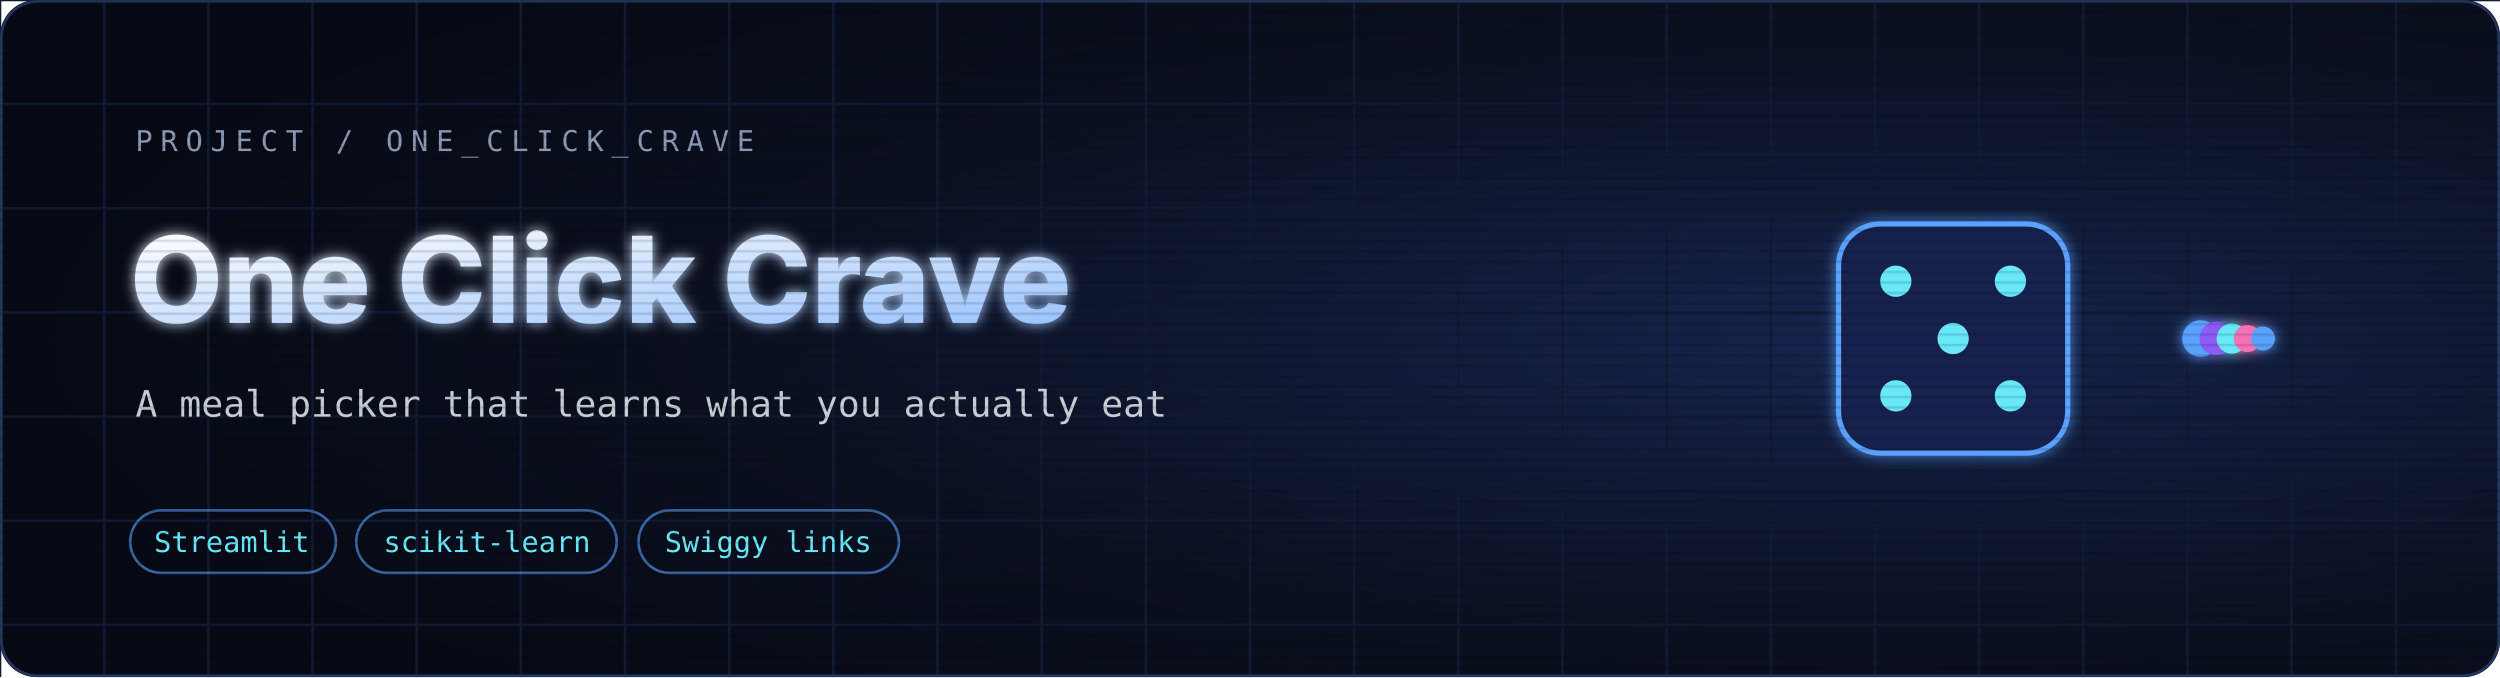
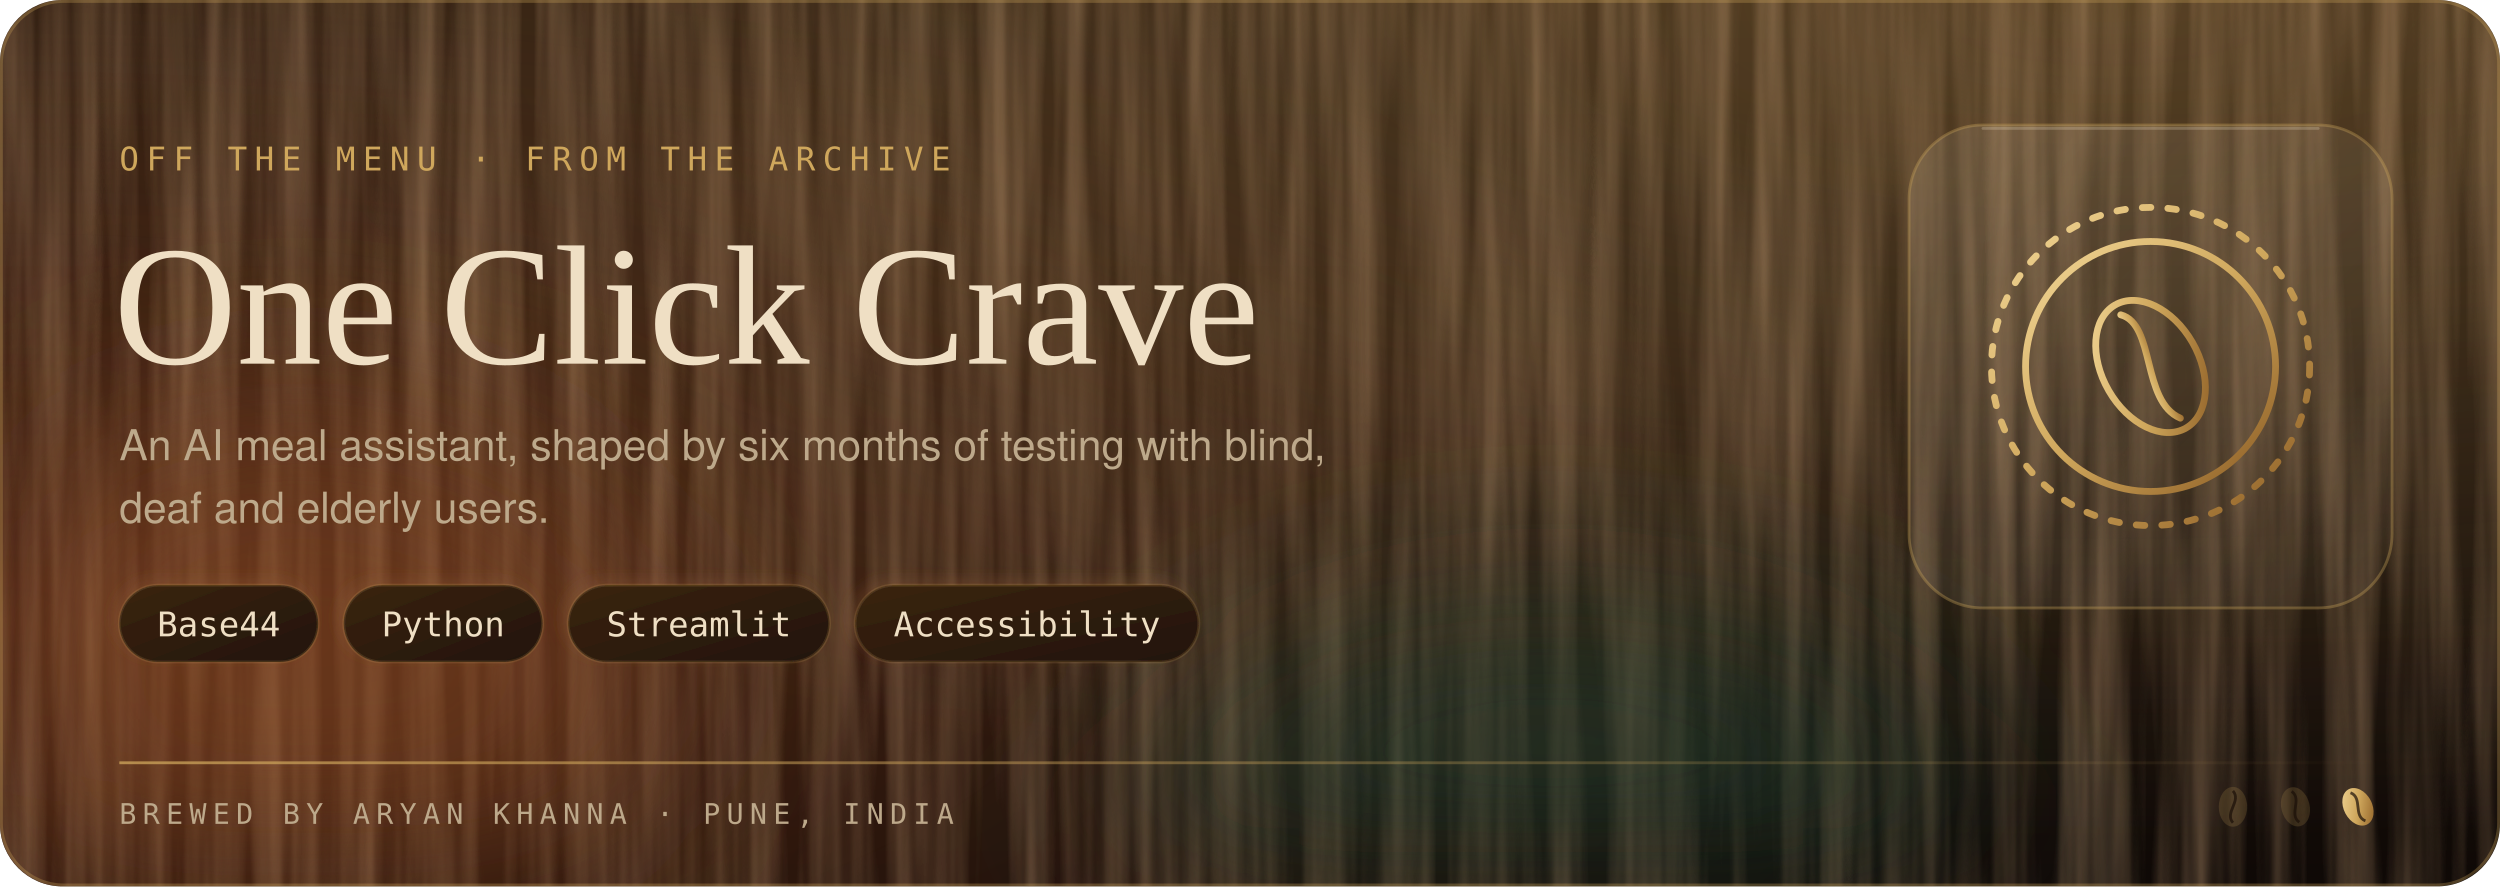
- <svg xmlns="http://www.w3.org/2000/svg" viewBox="0 0 960 260" width="100%" role="img" aria-label="One Click Crave: A meal picker that learns what you actually eat">
+ <svg xmlns="http://www.w3.org/2000/svg" viewBox="0 0 880 312" width="100%" role="img" aria-label="One Click Crave: An AI meal assistant, shaped by six months of testing with blind, deaf and elderly users.">
  <defs>
-     <radialGradient id="bgg" cx=".75" cy=".5" r=".75">
-       <stop offset="0" stop-color="#16244d" />
-       <stop offset=".6" stop-color="#0b1020" />
-       <stop offset="1" stop-color="#070a14" />
+     <linearGradient id="wall" x1="0" y1="0" x2="0" y2="1">
+       <stop offset="0" stop-color="#24150c" />
+       <stop offset=".6" stop-color="#170e09" />
+       <stop offset="1" stop-color="#0f0906" />
+     </linearGradient>
+     <radialGradient id="lamp" cx=".84" cy="0" r=".95">
+       <stop offset="0" stop-color="#cfa75c" stop-opacity=".30" />
+       <stop offset="1" stop-color="#cfa75c" stop-opacity="0" />
    </radialGradient>
-     <linearGradient id="ng" x1="0" y1="0" x2="1" y2="1">
-       <stop offset="0" stop-color="#fff" />
-       <stop offset="1" stop-color="#9cc4ff" />
+     <radialGradient id="ember" cx="0" cy=".7" r=".8">
+       <stop offset="0" stop-color="#7a3a1e" stop-opacity=".55" />
+       <stop offset="1" stop-color="#7a3a1e" stop-opacity="0" />
+     </radialGradient>
+     <linearGradient id="glass" x1="0" y1="0" x2="1" y2="1">
+       <stop offset="0" stop-color="#efdfc4" stop-opacity=".13" />
+       <stop offset="1" stop-color="#efdfc4" stop-opacity=".03" />
    </linearGradient>
-     <filter id="glow" x="-30%" y="-30%" width="160%" height="160%">
-       <feGaussianBlur stdDeviation="2.5" result="b" />
-       <feMerge>
-         <feMergeNode in="b" />
-         <feMergeNode in="SourceGraphic" />
-       </feMerge>
+     <linearGradient id="green" x1="0" y1="0" x2="1" y2="1">
+       <stop offset="0" stop-color="#1d4435" stop-opacity=".85" />
+       <stop offset="1" stop-color="#efdfc4" stop-opacity=".04" />
+     </linearGradient>
+     <linearGradient id="brass" x1="0" y1="0" x2="1" y2="1">
+       <stop offset="0" stop-color="#f3d898" />
+       <stop offset=".5" stop-color="#cfa75c" />
+       <stop offset="1" stop-color="#8a5a22" />
+     </linearGradient>
+     <linearGradient id="neo" x1="0" y1="0" x2="1" y2="1">
+       <stop offset="0" stop-color="#3a2411" />
+       <stop offset="1" stop-color="#22140b" />
+     </linearGradient>
+     <linearGradient id="fade" x1="0" y1="0" x2="1" y2="0">
+       <stop offset="0" stop-color="#cfa75c" stop-opacity=".75" />
+       <stop offset="1" stop-color="#cfa75c" stop-opacity="0" />
+     </linearGradient>
+     <filter id="grain" x="0" y="0" width="100%" height="100%">
+       <feTurbulence type="fractalNoise" baseFrequency=".11 .005" numOctaves="3" seed="7" />
+       <feColorMatrix values="0 0 0 0 .62  0 0 0 0 .38  0 0 0 0 .2  1.4 0 0 0 -.42" />
    </filter>
-     <pattern id="scan" width="4" height="4" patternUnits="userSpaceOnUse">
-       <rect width="4" height="1" fill="#000" opacity=".12" />
-     </pattern>
+     <filter id="blur" x="-60%" y="-60%" width="220%" height="220%">
+       <feGaussianBlur stdDeviation="36" />
+     </filter>
+     <filter id="lift" x="-20%" y="-40%" width="140%" height="190%">
+       <feDropShadow dx="3" dy="4" stdDeviation="4" flood-color="#000" flood-opacity=".6" />
+       <feDropShadow dx="-2" dy="-2" stdDeviation="2.5" flood-color="#96623a" flood-opacity=".26" />
+     </filter>
+     <clipPath id="clip">
+       <rect width="880" height="312" rx="22" />
+     </clipPath>
  </defs>
-   <rect width="960" height="260" rx="14" fill="url(#bgg)" />
-   <path d="M0 0V260" stroke="#101a33" />
-   <path d="M40 0V260" stroke="#101a33" />
-   <path d="M80 0V260" stroke="#101a33" />
-   <path d="M120 0V260" stroke="#101a33" />
-   <path d="M160 0V260" stroke="#101a33" />
-   <path d="M200 0V260" stroke="#101a33" />
-   <path d="M240 0V260" stroke="#101a33" />
-   <path d="M280 0V260" stroke="#101a33" />
-   <path d="M320 0V260" stroke="#101a33" />
-   <path d="M360 0V260" stroke="#101a33" />
-   <path d="M400 0V260" stroke="#101a33" />
-   <path d="M440 0V260" stroke="#101a33" />
-   <path d="M480 0V260" stroke="#101a33" />
-   <path d="M520 0V260" stroke="#101a33" />
-   <path d="M560 0V260" stroke="#101a33" />
-   <path d="M600 0V260" stroke="#101a33" />
-   <path d="M640 0V260" stroke="#101a33" />
-   <path d="M680 0V260" stroke="#101a33" />
-   <path d="M720 0V260" stroke="#101a33" />
-   <path d="M760 0V260" stroke="#101a33" />
-   <path d="M800 0V260" stroke="#101a33" />
-   <path d="M840 0V260" stroke="#101a33" />
-   <path d="M880 0V260" stroke="#101a33" />
-   <path d="M920 0V260" stroke="#101a33" />
-   <path d="M0 0H960" stroke="#101a33" />
-   <path d="M0 40H960" stroke="#101a33" />
-   <path d="M0 80H960" stroke="#101a33" />
-   <path d="M0 120H960" stroke="#101a33" />
-   <path d="M0 160H960" stroke="#101a33" />
-   <path d="M0 200H960" stroke="#101a33" />
-   <path d="M0 240H960" stroke="#101a33" />
-   <circle cx="527" cy="195" r="1.3" fill="#67e8f9" opacity="0">
-     <animate attributeName="opacity" values="0;0.83;0" dur="3.501s" begin="4.828s" repeatCount="indefinite" />
-   </circle>
-   <circle cx="544" cy="194" r="0.9" fill="#5aa2ff" opacity="0">
-     <animate attributeName="opacity" values="0;0.58;0" dur="5.011s" begin="2.926s" repeatCount="indefinite" />
-   </circle>
-   <circle cx="720" cy="95" r="1.3" fill="#e6edf3" opacity="0">
-     <animate attributeName="opacity" values="0;0.45;0" dur="4.233s" begin="3.655s" repeatCount="indefinite" />
-   </circle>
-   <circle cx="327" cy="129" r="0.6" fill="#e6edf3" opacity="0">
-     <animate attributeName="opacity" values="0;0.89;0" dur="2.775s" begin="1.704s" repeatCount="indefinite" />
-   </circle>
-   <circle cx="543" cy="124" r="0.9" fill="#e6edf3" opacity="0">
-     <animate attributeName="opacity" values="0;0.55;0" dur="4.518s" begin="3.371s" repeatCount="indefinite" />
-   </circle>
-   <circle cx="125" cy="190" r="0.9" fill="#67e8f9" opacity="0">
-     <animate attributeName="opacity" values="0;0.56;0" dur="4.666s" begin="0.178s" repeatCount="indefinite" />
-   </circle>
-   <circle cx="745" cy="200" r="0.9" fill="#5aa2ff" opacity="0">
-     <animate attributeName="opacity" values="0;0.68;0" dur="2.657s" begin="4.131s" repeatCount="indefinite" />
-   </circle>
-   <circle cx="110" cy="88" r="0.9" fill="#e6edf3" opacity="0">
-     <animate attributeName="opacity" values="0;0.44;0" dur="3.922s" begin="0.989s" repeatCount="indefinite" />
-   </circle>
-   <circle cx="372" cy="2" r="1.3" fill="#5aa2ff" opacity="0">
-     <animate attributeName="opacity" values="0;0.51;0" dur="5.251s" begin="4.067s" repeatCount="indefinite" />
-   </circle>
-   <circle cx="17" cy="173" r="0.6" fill="#e6edf3" opacity="0">
-     <animate attributeName="opacity" values="0;0.87;0" dur="3.114s" begin="0.644s" repeatCount="indefinite" />
-   </circle>
-   <circle cx="857" cy="160" r="0.6" fill="#5aa2ff" opacity="0">
-     <animate attributeName="opacity" values="0;0.63;0" dur="5.401s" begin="0.826s" repeatCount="indefinite" />
-   </circle>
-   <circle cx="723" cy="76" r="0.9" fill="#5aa2ff" opacity="0">
-     <animate attributeName="opacity" values="0;0.60;0" dur="2.688s" begin="1.949s" repeatCount="indefinite" />
-   </circle>
-   <circle cx="501" cy="161" r="1.3" fill="#5aa2ff" opacity="0">
-     <animate attributeName="opacity" values="0;0.48;0" dur="4.62s" begin="1.45s" repeatCount="indefinite" />
-   </circle>
-   <circle cx="864" cy="26" r="1.3" fill="#e6edf3" opacity="0">
-     <animate attributeName="opacity" values="0;0.70;0" dur="5.446s" begin="3.657s" repeatCount="indefinite" />
-   </circle>
-   <circle cx="943" cy="248" r="0.9" fill="#e6edf3" opacity="0">
-     <animate attributeName="opacity" values="0;0.63;0" dur="4.643s" begin="2.297s" repeatCount="indefinite" />
-   </circle>
-   <circle cx="225" cy="248" r="0.9" fill="#5aa2ff" opacity="0">
-     <animate attributeName="opacity" values="0;0.84;0" dur="3.067s" begin="2.278s" repeatCount="indefinite" />
-   </circle>
-   <circle cx="233" cy="214" r="0.9" fill="#e6edf3" opacity="0">
-     <animate attributeName="opacity" values="0;0.52;0" dur="5.996s" begin="2.061s" repeatCount="indefinite" />
-   </circle>
-   <circle cx="446" cy="182" r="0.6" fill="#5aa2ff" opacity="0">
-     <animate attributeName="opacity" values="0;0.80;0" dur="4.914s" begin="2.467s" repeatCount="indefinite" />
-   </circle>
-   <circle cx="767" cy="228" r="0.6" fill="#5aa2ff" opacity="0">
-     <animate attributeName="opacity" values="0;0.66;0" dur="5.236s" begin="3.381s" repeatCount="indefinite" />
-   </circle>
-   <circle cx="924" cy="199" r="0.6" fill="#e6edf3" opacity="0">
-     <animate attributeName="opacity" values="0;0.50;0" dur="3.229s" begin="3.634s" repeatCount="indefinite" />
-   </circle>
-   <circle cx="711" cy="202" r="0.9" fill="#67e8f9" opacity="0">
-     <animate attributeName="opacity" values="0;0.78;0" dur="3.017s" begin="2.206s" repeatCount="indefinite" />
-   </circle>
-   <circle cx="425" cy="159" r="0.6" fill="#5aa2ff" opacity="0">
-     <animate attributeName="opacity" values="0;0.75;0" dur="5.841s" begin="4.43s" repeatCount="indefinite" />
-   </circle>
-   <circle cx="707" cy="219" r="0.9" fill="#e6edf3" opacity="0">
-     <animate attributeName="opacity" values="0;0.77;0" dur="3.203s" begin="4.583s" repeatCount="indefinite" />
-   </circle>
-   <circle cx="45" cy="44" r="0.9" fill="#67e8f9" opacity="0">
-     <animate attributeName="opacity" values="0;0.89;0" dur="3.509s" begin="0.408s" repeatCount="indefinite" />
-   </circle>
-   <circle cx="540" cy="191" r="1.3" fill="#e6edf3" opacity="0">
-     <animate attributeName="opacity" values="0;0.82;0" dur="5.449s" begin="2.139s" repeatCount="indefinite" />
-   </circle>
-   <circle cx="334" cy="3" r="1.3" fill="#e6edf3" opacity="0">
-     <animate attributeName="opacity" values="0;0.75;0" dur="4.214s" begin="1.534s" repeatCount="indefinite" />
-   </circle>
-   <circle cx="316" cy="104" r="0.6" fill="#5aa2ff" opacity="0">
-     <animate attributeName="opacity" values="0;0.68;0" dur="3.029s" begin="2.569s" repeatCount="indefinite" />
-   </circle>
-   <circle cx="537" cy="232" r="0.6" fill="#e6edf3" opacity="0">
-     <animate attributeName="opacity" values="0;0.83;0" dur="5.631s" begin="3.549s" repeatCount="indefinite" />
-   </circle>
-   <circle cx="607" cy="101" r="0.9" fill="#e6edf3" opacity="0">
-     <animate attributeName="opacity" values="0;0.43;0" dur="4.322s" begin="2.844s" repeatCount="indefinite" />
-   </circle>
-   <circle cx="64" cy="184" r="0.9" fill="#e6edf3" opacity="0">
-     <animate attributeName="opacity" values="0;0.44;0" dur="3.813s" begin="4.973s" repeatCount="indefinite" />
-   </circle>
-   <circle cx="72" cy="92" r="0.9" fill="#5aa2ff" opacity="0">
-     <animate attributeName="opacity" values="0;0.48;0" dur="5.813s" begin="1.383s" repeatCount="indefinite" />
-   </circle>
-   <circle cx="187" cy="115" r="0.6" fill="#5aa2ff" opacity="0">
-     <animate attributeName="opacity" values="0;0.64;0" dur="3.121s" begin="2.469s" repeatCount="indefinite" />
-   </circle>
-   <circle cx="139" cy="226" r="1.3" fill="#e6edf3" opacity="0">
-     <animate attributeName="opacity" values="0;0.72;0" dur="3.279s" begin="0.216s" repeatCount="indefinite" />
-   </circle>
-   <circle cx="232" cy="131" r="0.6" fill="#5aa2ff" opacity="0">
-     <animate attributeName="opacity" values="0;0.49;0" dur="5.75s" begin="1.472s" repeatCount="indefinite" />
-   </circle>
-   <circle cx="178" cy="211" r="0.9" fill="#5aa2ff" opacity="0">
-     <animate attributeName="opacity" values="0;0.56;0" dur="5.886s" begin="3.766s" repeatCount="indefinite" />
-   </circle>
-   <circle cx="394" cy="81" r="0.9" fill="#67e8f9" opacity="0">
-     <animate attributeName="opacity" values="0;0.88;0" dur="3.799s" begin="4.293s" repeatCount="indefinite" />
-   </circle>
-   <circle cx="912" cy="46" r="0.9" fill="#e6edf3" opacity="0">
-     <animate attributeName="opacity" values="0;0.85;0" dur="5.541s" begin="1.073s" repeatCount="indefinite" />
-   </circle>
-   <circle cx="203" cy="224" r="0.6" fill="#67e8f9" opacity="0">
-     <animate attributeName="opacity" values="0;0.49;0" dur="3.097s" begin="1.402s" repeatCount="indefinite" />
-   </circle>
-   <circle cx="434" cy="36" r="0.6" fill="#5aa2ff" opacity="0">
-     <animate attributeName="opacity" values="0;0.89;0" dur="4.164s" begin="2.322s" repeatCount="indefinite" />
-   </circle>
-   <circle cx="283" cy="259" r="1.3" fill="#e6edf3" opacity="0">
-     <animate attributeName="opacity" values="0;0.64;0" dur="2.971s" begin="3.655s" repeatCount="indefinite" />
-   </circle>
-   <circle cx="326" cy="236" r="0.6" fill="#67e8f9" opacity="0">
-     <animate attributeName="opacity" values="0;0.69;0" dur="5.193s" begin="3.085s" repeatCount="indefinite" />
-   </circle>
-   <circle cx="920" cy="257" r="1.3" fill="#e6edf3" opacity="0">
-     <animate attributeName="opacity" values="0;0.43;0" dur="3.146s" begin="0.704s" repeatCount="indefinite" />
-   </circle>
-   <circle cx="686" cy="148" r="0.6" fill="#e6edf3" opacity="0">
-     <animate attributeName="opacity" values="0;0.50;0" dur="3.373s" begin="3.93s" repeatCount="indefinite" />
-   </circle>
-   <circle cx="127" cy="66" r="1.3" fill="#e6edf3" opacity="0">
-     <animate attributeName="opacity" values="0;0.48;0" dur="5.853s" begin="1.627s" repeatCount="indefinite" />
-   </circle>
-   <circle cx="245" cy="164" r="0.9" fill="#5aa2ff" opacity="0">
-     <animate attributeName="opacity" values="0;0.88;0" dur="4.383s" begin="1.999s" repeatCount="indefinite" />
-   </circle>
-   <circle cx="369" cy="67" r="0.6" fill="#5aa2ff" opacity="0">
-     <animate attributeName="opacity" values="0;0.64;0" dur="4.903s" begin="1.283s" repeatCount="indefinite" />
-   </circle>
-   <circle cx="489" cy="132" r="0.9" fill="#e6edf3" opacity="0">
-     <animate attributeName="opacity" values="0;0.51;0" dur="4.448s" begin="1.729s" repeatCount="indefinite" />
-   </circle>
-   <circle cx="422" cy="205" r="1.3" fill="#e6edf3" opacity="0">
-     <animate attributeName="opacity" values="0;0.80;0" dur="5.209s" begin="3.01s" repeatCount="indefinite" />
-   </circle>
-   <circle cx="183" cy="225" r="1.3" fill="#67e8f9" opacity="0">
-     <animate attributeName="opacity" values="0;0.81;0" dur="2.77s" begin="3.24s" repeatCount="indefinite" />
-   </circle>
-   <circle cx="564" cy="219" r="1.3" fill="#e6edf3" opacity="0">
-     <animate attributeName="opacity" values="0;0.81;0" dur="4.422s" begin="4.656s" repeatCount="indefinite" />
-   </circle>
-   <circle cx="673" cy="42" r="1.3" fill="#67e8f9" opacity="0">
-     <animate attributeName="opacity" values="0;0.89;0" dur="2.87s" begin="1.238s" repeatCount="indefinite" />
-   </circle>
-   <circle cx="795" cy="137" r="0.6" fill="#67e8f9" opacity="0">
-     <animate attributeName="opacity" values="0;0.85;0" dur="5.548s" begin="2.826s" repeatCount="indefinite" />
-   </circle>
-   <circle cx="364" cy="220" r="0.9" fill="#67e8f9" opacity="0">
-     <animate attributeName="opacity" values="0;0.51;0" dur="5.116s" begin="4.226s" repeatCount="indefinite" />
-   </circle>
-   <circle cx="315" cy="83" r="0.9" fill="#5aa2ff" opacity="0">
-     <animate attributeName="opacity" values="0;0.47;0" dur="3.142s" begin="2.428s" repeatCount="indefinite" />
-   </circle>
-   <circle cx="721" cy="182" r="1.3" fill="#e6edf3" opacity="0">
-     <animate attributeName="opacity" values="0;0.41;0" dur="4.454s" begin="3.473s" repeatCount="indefinite" />
-   </circle>
-   <rect x=".5" y=".5" width="959" height="259" rx="14" fill="none" stroke="#25375f" />
-   <g font-family="JetBrains Mono, ui-monospace, Menlo, Consolas, monospace">
-     <text x="52" y="58" font-size="11" fill="#8b98b5" letter-spacing="3">PROJECT / ONE_CLICK_CRAVE</text>
-     <text x="50" y="124" font-size="46" font-weight="800" fill="url(#ng)" filter="url(#glow)" font-family="Inter, 'Segoe UI', Helvetica, Arial, sans-serif">One Click Crave</text>
-     <text x="50" y="124" font-size="46" font-weight="800" fill="#67e8f9" opacity="0" font-family="Inter, 'Segoe UI', Helvetica, Arial, sans-serif">One Click Crave<animate attributeName="opacity" values="0;0;.7;0;.5;0;0" dur="6s" begin="0s" repeatCount="indefinite" keyTimes="0;.9;.915;.93;.945;.96;1" />
-       <animate attributeName="x" values="50;50;44;56;50;50" keyTimes="0;.9;.915;.93;.95;1" dur="6s" repeatCount="indefinite" />
-     </text>
-     <text x="52" y="160" font-size="14" fill="#e6edf3" opacity=".85">A meal picker that learns what you actually eat</text>
-     <rect x="50" y="196" width="79" height="24" rx="12" fill="none" stroke="#5aa2ff" stroke-opacity=".6" />
-     <text x="89" y="212" font-size="11" fill="#67e8f9" text-anchor="middle">Streamlit</text>
-     <rect x="136.8" y="196" width="100" height="24" rx="12" fill="none" stroke="#5aa2ff" stroke-opacity=".6" />
-     <text x="187" y="212" font-size="11" fill="#67e8f9" text-anchor="middle">scikit-learn</text>
-     <rect x="245.2" y="196" width="100" height="24" rx="12" fill="none" stroke="#5aa2ff" stroke-opacity=".6" />
-     <text x="295" y="212" font-size="11" fill="#67e8f9" text-anchor="middle">Swiggy links</text>
+   <g clip-path="url(#clip)">
+     <rect width="880" height="312" fill="url(#wall)" />
+     <rect width="880" height="312" fill="url(#ember)" />
+     <rect width="880" height="312" fill="url(#lamp)" />
+     <rect width="880" height="312" filter="url(#grain)" opacity=".5" />
+     <ellipse cx="106" cy="234" rx="130" ry="90" fill="#8a4a22" opacity=".5" filter="url(#blur)">
+       <animateTransform attributeName="transform" type="translate" values="0 0;34 -18;-18 12;0 0" dur="24s" repeatCount="indefinite" />
+     </ellipse>
+     <ellipse cx="546" cy="296" rx="150" ry="80" fill="#1d4435" opacity=".55" filter="url(#blur)">
+       <animateTransform attributeName="transform" type="translate" values="0 0;-40 -14;22 10;0 0" dur="29s" repeatCount="indefinite" />
+     </ellipse>
  </g>
-   <g transform="translate(570,20)" font-family="JetBrains Mono, ui-monospace, Menlo, Consolas, monospace" filter="url(#glow)">
-     <g transform="translate(180,110)">
-       <g>
-         <animateTransform attributeName="transform" type="rotate" from="0 0 0" to="360 0 0" dur="6s" repeatCount="indefinite" />
-         <rect x="-44" y="-44" width="88" height="88" rx="16" fill="#16244d" stroke="#5aa2ff" stroke-width="2" />
-         <circle cx="-22" cy="-22" r="6" fill="#67e8f9" />
-         <circle cx="22" cy="-22" r="6" fill="#67e8f9" />
-         <circle cx="0" cy="0" r="6" fill="#67e8f9" />
-         <circle cx="-22" cy="22" r="6" fill="#67e8f9" />
-         <circle cx="22" cy="22" r="6" fill="#67e8f9" />
-       </g>
-     </g>
-     <g transform="translate(180,110)">
-       <g>
-         <animateTransform attributeName="transform" type="rotate" from="0 0 0" to="360 0 0" dur="8s" repeatCount="indefinite" />
-         <circle cx="95" cy="0" r="7.0" fill="#5aa2ff" />
-       </g>
-     </g>
-     <g transform="translate(180,110)">
-       <g>
-         <animateTransform attributeName="transform" type="rotate" from="72 0 0" to="432 0 0" dur="10s" repeatCount="indefinite" />
-         <circle cx="101" cy="0" r="6.4" fill="#8b5cf6" />
-       </g>
-     </g>
-     <g transform="translate(180,110)">
-       <g>
-         <animateTransform attributeName="transform" type="rotate" from="144 0 0" to="504 0 0" dur="12s" repeatCount="indefinite" />
-         <circle cx="107" cy="0" r="5.8" fill="#67e8f9" />
-       </g>
-     </g>
-     <g transform="translate(180,110)">
-       <g>
-         <animateTransform attributeName="transform" type="rotate" from="216 0 0" to="576 0 0" dur="14s" repeatCount="indefinite" />
-         <circle cx="113" cy="0" r="5.2" fill="#f472b6" />
-       </g>
-     </g>
-     <g transform="translate(180,110)">
-       <g>
-         <animateTransform attributeName="transform" type="rotate" from="288 0 0" to="648 0 0" dur="16s" repeatCount="indefinite" />
-         <circle cx="119" cy="0" r="4.6" fill="#5aa2ff" />
+   <rect x=".5" y=".5" width="879" height="311" rx="22" fill="none" stroke="#cfa75c" stroke-opacity=".3" />
+   <text x="42" y="60" font-family="'SF Mono',Menlo,Consolas,'DejaVu Sans Mono',monospace" font-size="11.5" fill="#cfa75c" letter-spacing="2.6">OFF THE MENU · FROM THE ARCHIVE</text>
+   <text x="40" y="128" font-family="'Bodoni 72','Bodoni MT',Didot,'Playfair Display',Georgia,'Times New Roman',serif" font-size="60" fill="#efdfc4">One Click Crave</text>
+   <text x="42" y="162" font-family="'Helvetica Neue',Helvetica,Arial,sans-serif" font-size="15" fill="#bda98b">An AI meal assistant, shaped by six months of testing with blind,</text>
+   <text x="42" y="184" font-family="'Helvetica Neue',Helvetica,Arial,sans-serif" font-size="15" fill="#bda98b">deaf and elderly users.</text>
+   <g filter="url(#lift)">
+     <rect x="42" y="206" width="70" height="27" rx="13.5" fill="url(#neo)" stroke="#cfa75c" stroke-opacity=".16" />
+   </g>
+   <text x="77.0" y="224" font-family="'SF Mono',Menlo,Consolas,'DejaVu Sans Mono',monospace" font-size="12" fill="#efdfc4" text-anchor="middle">Base44</text>
+   <g filter="url(#lift)">
+     <rect x="121" y="206" width="70" height="27" rx="13.5" fill="url(#neo)" stroke="#cfa75c" stroke-opacity=".16" />
+   </g>
+   <text x="156.0" y="224" font-family="'SF Mono',Menlo,Consolas,'DejaVu Sans Mono',monospace" font-size="12" fill="#efdfc4" text-anchor="middle">Python</text>
+   <g filter="url(#lift)">
+     <rect x="200" y="206" width="92" height="27" rx="13.5" fill="url(#neo)" stroke="#cfa75c" stroke-opacity=".16" />
+   </g>
+   <text x="246.0" y="224" font-family="'SF Mono',Menlo,Consolas,'DejaVu Sans Mono',monospace" font-size="12" fill="#efdfc4" text-anchor="middle">Streamlit</text>
+   <g filter="url(#lift)">
+     <rect x="301" y="206" width="121" height="27" rx="13.5" fill="url(#neo)" stroke="#cfa75c" stroke-opacity=".16" />
+   </g>
+   <text x="361.5" y="224" font-family="'SF Mono',Menlo,Consolas,'DejaVu Sans Mono',monospace" font-size="12" fill="#efdfc4" text-anchor="middle">Accessibility</text>
+   <rect x="672" y="44" width="170" height="170" rx="26" fill="url(#glass)" stroke="#cfa75c" stroke-opacity=".34" />
+   <path d="M698 45.2 H816" stroke="#fff0d2" stroke-opacity=".22" stroke-linecap="round" />
+   <g transform="translate(672,44)">
+     <g fill="none" stroke="url(#brass)" stroke-width="2.4" stroke-linecap="round" stroke-linejoin="round">
+       <circle cx="85" cy="85" r="56" stroke-dasharray="3 6" />
+       <circle cx="85" cy="85" r="44" />
+       <g transform="translate(85,85) rotate(-30)">
+         <ellipse rx="17" ry="25" />
+         <path d="M0 -21c9 9 -9 30 0 42" />
      </g>
    </g>
  </g>
-   <rect width="960" height="260" rx="14" fill="url(#scan)" />
+   <rect x="42" y="268" width="796" height="1" fill="url(#fade)" />
+   <text x="42" y="290" font-family="'SF Mono',Menlo,Consolas,'DejaVu Sans Mono',monospace" font-size="10" fill="#bda98b" letter-spacing="2.2">BREWED BY ARYAN KHANNA · PUNE, INDIA</text>
+   <g transform="translate(830,284) rotate(-28)">
+     <ellipse rx="5.0" ry="7" fill="url(#brass)" />
+     <path d="M0 -5.6c3.1 3.5 -3.1 7.7 0 11.2" fill="none" stroke="#1a0f08" stroke-opacity=".7" stroke-width="1" />
+   </g>
+   <g transform="translate(808,284) rotate(-14)">
+     <ellipse rx="5.0" ry="7" fill="#cfa75c" fill-opacity=".18" />
+     <path d="M0 -5.6c3.1 3.5 -3.1 7.7 0 11.2" fill="none" stroke="#1a0f08" stroke-opacity=".7" stroke-width="1" />
+   </g>
+   <g transform="translate(786,284) rotate(0)">
+     <ellipse rx="5.0" ry="7" fill="#cfa75c" fill-opacity=".18" />
+     <path d="M0 -5.6c3.1 3.5 -3.1 7.7 0 11.2" fill="none" stroke="#1a0f08" stroke-opacity=".7" stroke-width="1" />
+   </g>
</svg>
